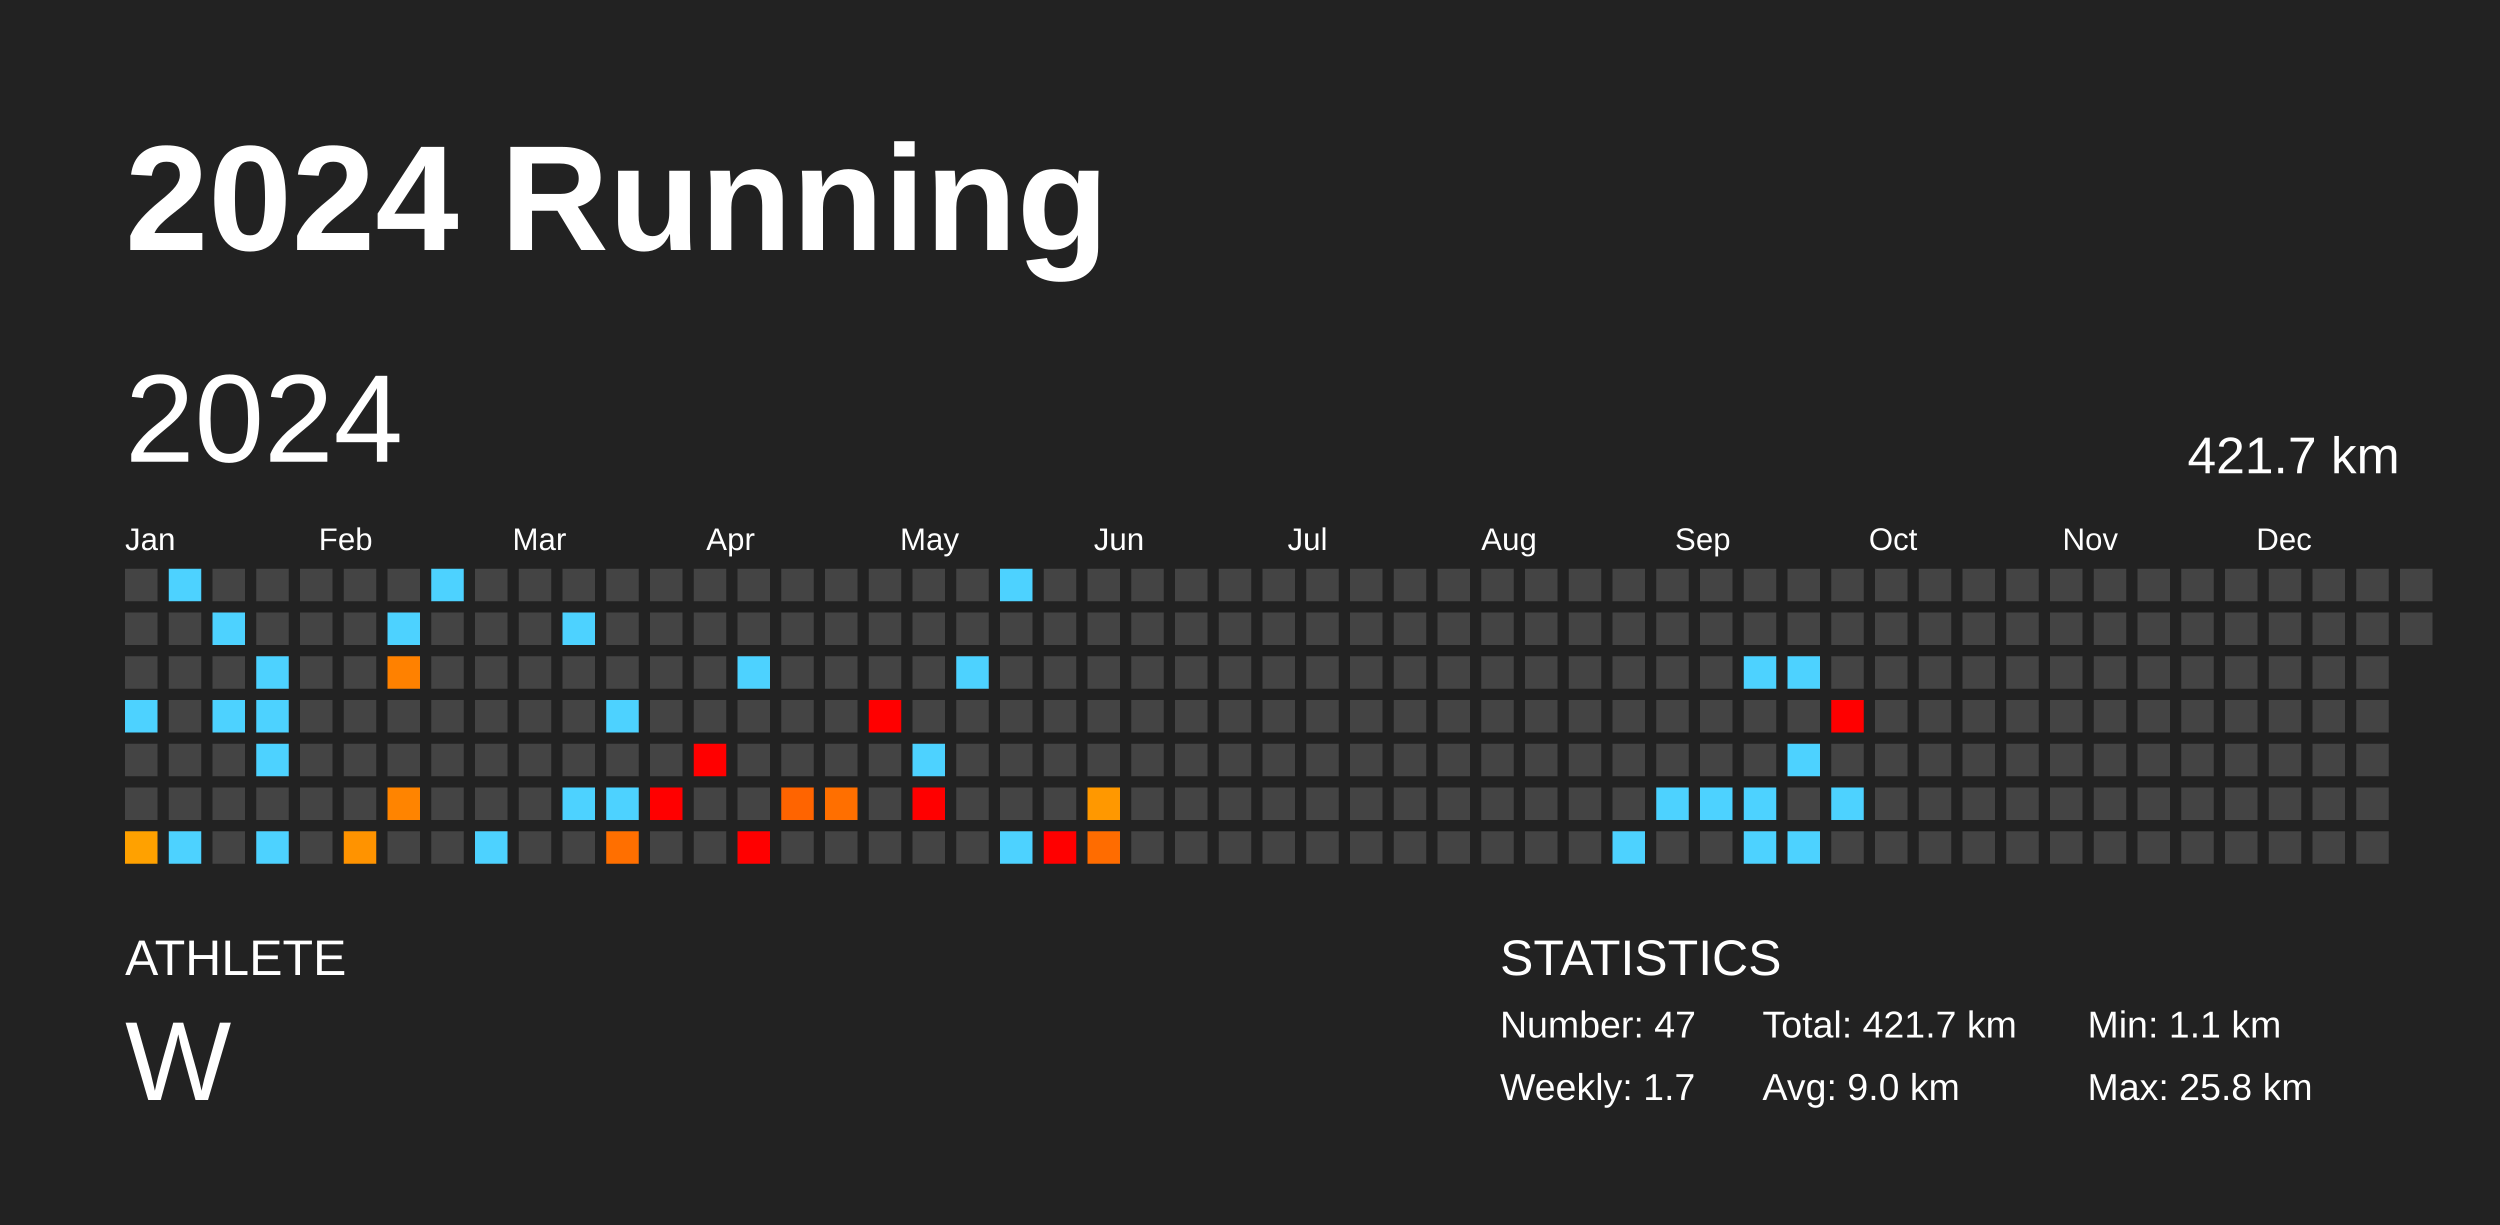
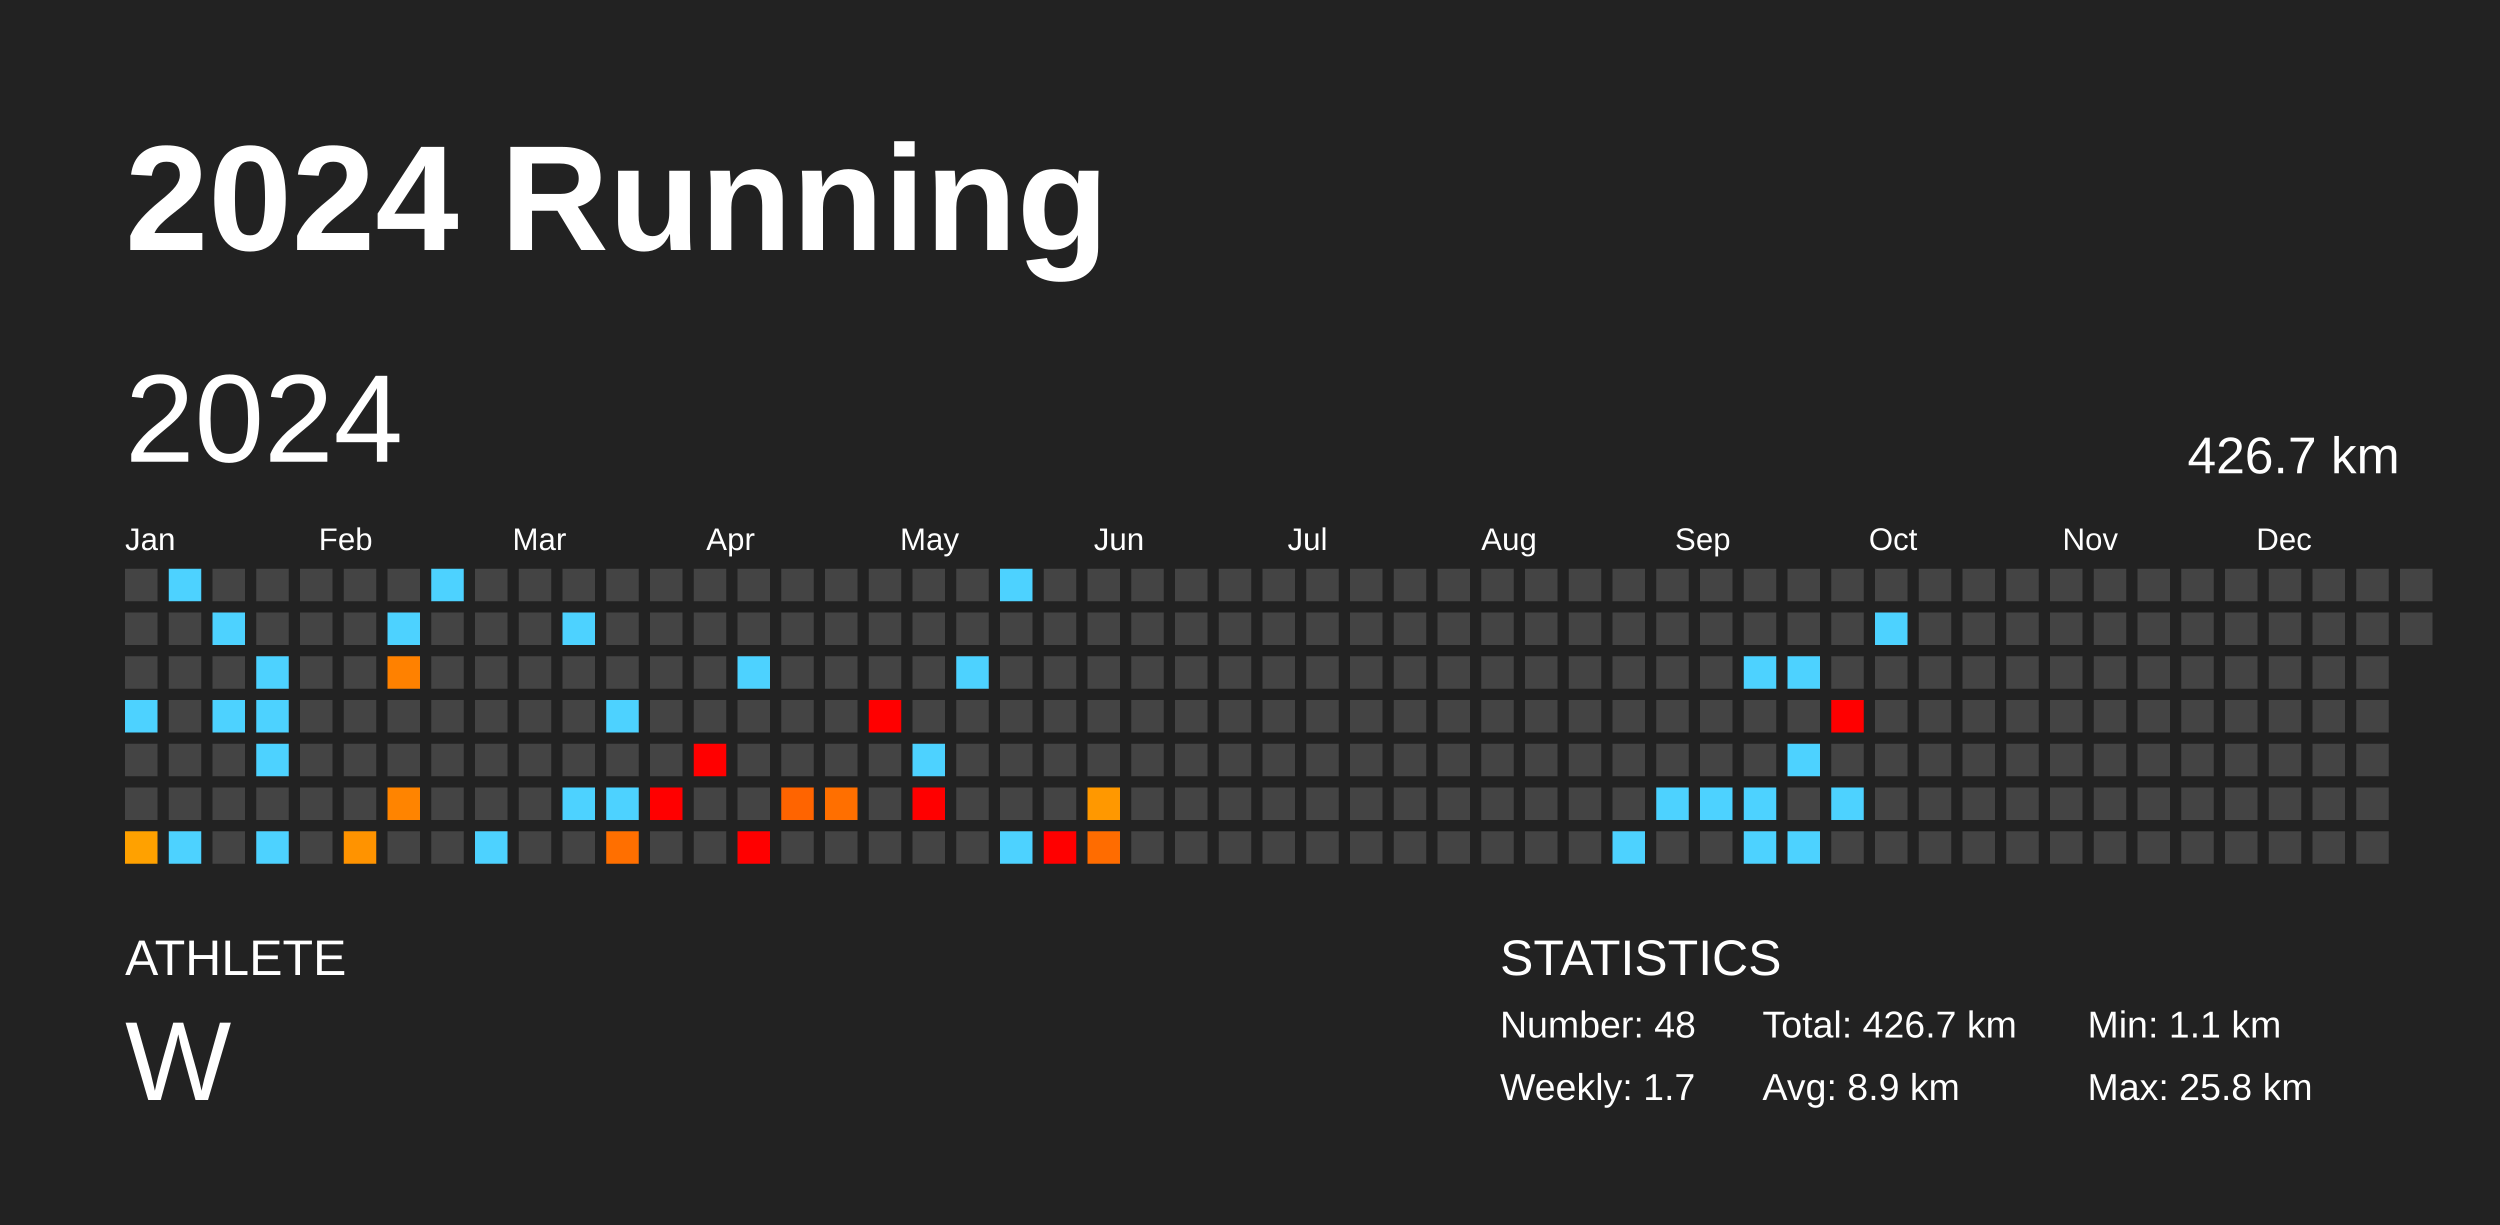
<svg xmlns="http://www.w3.org/2000/svg" baseProfile="full" height="98mm" version="1.1" viewBox="0,0,200,98" width="200mm">
  <defs />
  <rect fill="#222222" height="98" width="200" x="0" y="0" />
  <text fill="#FFFFFF" style="font-size:12px; font-family:Arial; font-weight:bold;" x="10" y="20">2024 Running</text>
  <text fill="#FFFFFF" style="font-size:4px; font-family:Arial" x="10" y="78">ATHLETE</text>
  <text fill="#FFFFFF" style="font-size:9px; font-family:Arial" x="10" y="88">W</text>
  <text fill="#FFFFFF" style="font-size:4px; font-family:Arial" x="120" y="78">STATISTICS</text>
-   <text fill="#FFFFFF" style="font-size:3px; font-family:Arial" x="120" y="83">Number: 47</text>
+   <text fill="#FFFFFF" style="font-size:3px; font-family:Arial" x="120" y="83">Number: 48</text>
  <text fill="#FFFFFF" style="font-size:3px; font-family:Arial" x="120" y="88">Weekly: 1.7</text>
-   <text fill="#FFFFFF" style="font-size:3px; font-family:Arial" x="141" y="83">Total: 421.7 km</text>
-   <text fill="#FFFFFF" style="font-size:3px; font-family:Arial" x="141" y="88">Avg: 9.0 km</text>
+   <text fill="#FFFFFF" style="font-size:3px; font-family:Arial" x="141" y="83">Total: 426.7 km</text>
+   <text fill="#FFFFFF" style="font-size:3px; font-family:Arial" x="141" y="88">Avg: 8.9 km</text>
  <text fill="#FFFFFF" style="font-size:3px; font-family:Arial" x="167" y="83">Min: 1.1 km</text>
  <text fill="#FFFFFF" style="font-size:3px; font-family:Arial" x="167" y="88">Max: 25.8 km</text>
  <text dominant-baseline="hanging" fill="#FFFFFF" style="font-size:10.0px; font-family:Arial;" x="10" y="30">2024</text>
-   <text dominant-baseline="hanging" fill="#FFFFFF" style="font-size:4.125px; font-family:Arial;" x="175" y="35">421.7 km</text>
+   <text dominant-baseline="hanging" fill="#FFFFFF" style="font-size:4.125px; font-family:Arial;" x="175" y="35">426.7 km</text>
  <text fill="#FFFFFF" style="font-size:2.5px; font-family:Arial" x="10.0" y="44">Jan</text>
  <text fill="#FFFFFF" style="font-size:2.5px; font-family:Arial" x="25.5" y="44">Feb</text>
  <text fill="#FFFFFF" style="font-size:2.5px; font-family:Arial" x="41.0" y="44">Mar</text>
  <text fill="#FFFFFF" style="font-size:2.5px; font-family:Arial" x="56.5" y="44">Apr</text>
  <text fill="#FFFFFF" style="font-size:2.5px; font-family:Arial" x="72.0" y="44">May</text>
  <text fill="#FFFFFF" style="font-size:2.5px; font-family:Arial" x="87.5" y="44">Jun</text>
  <text fill="#FFFFFF" style="font-size:2.5px; font-family:Arial" x="103.0" y="44">Jul</text>
  <text fill="#FFFFFF" style="font-size:2.5px; font-family:Arial" x="118.5" y="44">Aug</text>
  <text fill="#FFFFFF" style="font-size:2.5px; font-family:Arial" x="134.0" y="44">Sep</text>
  <text fill="#FFFFFF" style="font-size:2.5px; font-family:Arial" x="149.5" y="44">Oct</text>
  <text fill="#FFFFFF" style="font-size:2.5px; font-family:Arial" x="165.0" y="44">Nov</text>
  <text fill="#FFFFFF" style="font-size:2.5px; font-family:Arial" x="180.5" y="44">Dec</text>
  <rect fill="#444444" height="2.6" width="2.6" x="10.0" y="45.5" />
  <rect fill="#444444" height="2.6" width="2.6" x="10.0" y="49.0" />
  <rect fill="#444444" height="2.6" width="2.6" x="10.0" y="52.5" />
  <rect fill="#4dd2ff" height="2.6" width="2.6" x="10.0" y="56.0" />
  <rect fill="#444444" height="2.6" width="2.6" x="10.0" y="59.5" />
  <rect fill="#444444" height="2.6" width="2.6" x="10.0" y="63.0" />
  <rect fill="#ffa100" height="2.6" width="2.6" x="10.0" y="66.5" />
  <rect fill="#4dd2ff" height="2.6" width="2.6" x="13.5" y="45.5" />
  <rect fill="#444444" height="2.6" width="2.6" x="13.5" y="49.0" />
  <rect fill="#444444" height="2.6" width="2.6" x="13.5" y="52.5" />
  <rect fill="#444444" height="2.6" width="2.6" x="13.5" y="56.0" />
  <rect fill="#444444" height="2.6" width="2.6" x="13.5" y="59.5" />
  <rect fill="#444444" height="2.6" width="2.6" x="13.5" y="63.0" />
  <rect fill="#4dd2ff" height="2.6" width="2.6" x="13.5" y="66.5" />
  <rect fill="#444444" height="2.6" width="2.6" x="17.0" y="45.5" />
  <rect fill="#4dd2ff" height="2.6" width="2.6" x="17.0" y="49.0" />
  <rect fill="#444444" height="2.6" width="2.6" x="17.0" y="52.5" />
  <rect fill="#4dd2ff" height="2.6" width="2.6" x="17.0" y="56.0" />
  <rect fill="#444444" height="2.6" width="2.6" x="17.0" y="59.5" />
  <rect fill="#444444" height="2.6" width="2.6" x="17.0" y="63.0" />
  <rect fill="#444444" height="2.6" width="2.6" x="17.0" y="66.5" />
  <rect fill="#444444" height="2.6" width="2.6" x="20.5" y="45.5" />
  <rect fill="#444444" height="2.6" width="2.6" x="20.5" y="49.0" />
  <rect fill="#4dd2ff" height="2.6" width="2.6" x="20.5" y="52.5" />
  <rect fill="#4dd2ff" height="2.6" width="2.6" x="20.5" y="56.0" />
  <rect fill="#4dd2ff" height="2.6" width="2.6" x="20.5" y="59.5" />
  <rect fill="#444444" height="2.6" width="2.6" x="20.5" y="63.0" />
  <rect fill="#4dd2ff" height="2.6" width="2.6" x="20.5" y="66.5" />
  <rect fill="#444444" height="2.6" width="2.6" x="24.0" y="45.5" />
  <rect fill="#444444" height="2.6" width="2.6" x="24.0" y="49.0" />
  <rect fill="#444444" height="2.6" width="2.6" x="24.0" y="52.5" />
  <rect fill="#444444" height="2.6" width="2.6" x="24.0" y="56.0" />
  <rect fill="#444444" height="2.6" width="2.6" x="24.0" y="59.5" />
  <rect fill="#444444" height="2.6" width="2.6" x="24.0" y="63.0" />
  <rect fill="#444444" height="2.6" width="2.6" x="24.0" y="66.5" />
  <rect fill="#444444" height="2.6" width="2.6" x="27.5" y="45.5" />
  <rect fill="#444444" height="2.6" width="2.6" x="27.5" y="49.0" />
  <rect fill="#444444" height="2.6" width="2.6" x="27.5" y="52.5" />
  <rect fill="#444444" height="2.6" width="2.6" x="27.5" y="56.0" />
  <rect fill="#444444" height="2.6" width="2.6" x="27.5" y="59.5" />
  <rect fill="#444444" height="2.6" width="2.6" x="27.5" y="63.0" />
  <rect fill="#ff9300" height="2.6" width="2.6" x="27.5" y="66.5" />
  <rect fill="#444444" height="2.6" width="2.6" x="31.0" y="45.5" />
  <rect fill="#4dd2ff" height="2.6" width="2.6" x="31.0" y="49.0" />
  <rect fill="#ff8100" height="2.6" width="2.6" x="31.0" y="52.5" />
  <rect fill="#444444" height="2.6" width="2.6" x="31.0" y="56.0" />
  <rect fill="#444444" height="2.6" width="2.6" x="31.0" y="59.5" />
  <rect fill="#ff8400" height="2.6" width="2.6" x="31.0" y="63.0" />
  <rect fill="#444444" height="2.6" width="2.6" x="31.0" y="66.5" />
  <rect fill="#4dd2ff" height="2.6" width="2.6" x="34.5" y="45.5" />
  <rect fill="#444444" height="2.6" width="2.6" x="34.5" y="49.0" />
  <rect fill="#444444" height="2.6" width="2.6" x="34.5" y="52.5" />
  <rect fill="#444444" height="2.6" width="2.6" x="34.5" y="56.0" />
  <rect fill="#444444" height="2.6" width="2.6" x="34.5" y="59.5" />
  <rect fill="#444444" height="2.6" width="2.6" x="34.5" y="63.0" />
  <rect fill="#444444" height="2.6" width="2.6" x="34.5" y="66.5" />
  <rect fill="#444444" height="2.6" width="2.6" x="38.0" y="45.5" />
  <rect fill="#444444" height="2.6" width="2.6" x="38.0" y="49.0" />
  <rect fill="#444444" height="2.6" width="2.6" x="38.0" y="52.5" />
  <rect fill="#444444" height="2.6" width="2.6" x="38.0" y="56.0" />
  <rect fill="#444444" height="2.6" width="2.6" x="38.0" y="59.5" />
  <rect fill="#444444" height="2.6" width="2.6" x="38.0" y="63.0" />
  <rect fill="#4dd2ff" height="2.6" width="2.6" x="38.0" y="66.5" />
  <rect fill="#444444" height="2.6" width="2.6" x="41.5" y="45.5" />
  <rect fill="#444444" height="2.6" width="2.6" x="41.5" y="49.0" />
  <rect fill="#444444" height="2.6" width="2.6" x="41.5" y="52.5" />
  <rect fill="#444444" height="2.6" width="2.6" x="41.5" y="56.0" />
  <rect fill="#444444" height="2.6" width="2.6" x="41.5" y="59.5" />
  <rect fill="#444444" height="2.6" width="2.6" x="41.5" y="63.0" />
  <rect fill="#444444" height="2.6" width="2.6" x="41.5" y="66.5" />
  <rect fill="#444444" height="2.6" width="2.6" x="45.0" y="45.5" />
  <rect fill="#4dd2ff" height="2.6" width="2.6" x="45.0" y="49.0" />
  <rect fill="#444444" height="2.6" width="2.6" x="45.0" y="52.5" />
  <rect fill="#444444" height="2.6" width="2.6" x="45.0" y="56.0" />
  <rect fill="#444444" height="2.6" width="2.6" x="45.0" y="59.5" />
  <rect fill="#4dd2ff" height="2.6" width="2.6" x="45.0" y="63.0" />
  <rect fill="#444444" height="2.6" width="2.6" x="45.0" y="66.5" />
  <rect fill="#444444" height="2.6" width="2.6" x="48.5" y="45.5" />
  <rect fill="#444444" height="2.6" width="2.6" x="48.5" y="49.0" />
  <rect fill="#444444" height="2.6" width="2.6" x="48.5" y="52.5" />
  <rect fill="#4dd2ff" height="2.6" width="2.6" x="48.5" y="56.0" />
  <rect fill="#444444" height="2.6" width="2.6" x="48.5" y="59.5" />
  <rect fill="#4dd2ff" height="2.6" width="2.6" x="48.5" y="63.0" />
  <rect fill="#ff6f00" height="2.6" width="2.6" x="48.5" y="66.5" />
  <rect fill="#444444" height="2.6" width="2.6" x="52.0" y="45.5" />
  <rect fill="#444444" height="2.6" width="2.6" x="52.0" y="49.0" />
  <rect fill="#444444" height="2.6" width="2.6" x="52.0" y="52.5" />
  <rect fill="#444444" height="2.6" width="2.6" x="52.0" y="56.0" />
  <rect fill="#444444" height="2.6" width="2.6" x="52.0" y="59.5" />
  <rect fill="red" height="2.6" width="2.6" x="52.0" y="63.0" />
  <rect fill="#444444" height="2.6" width="2.6" x="52.0" y="66.5" />
  <rect fill="#444444" height="2.6" width="2.6" x="55.5" y="45.5" />
  <rect fill="#444444" height="2.6" width="2.6" x="55.5" y="49.0" />
  <rect fill="#444444" height="2.6" width="2.6" x="55.5" y="52.5" />
  <rect fill="#444444" height="2.6" width="2.6" x="55.5" y="56.0" />
  <rect fill="red" height="2.6" width="2.6" x="55.5" y="59.5" />
  <rect fill="#444444" height="2.6" width="2.6" x="55.5" y="63.0" />
  <rect fill="#444444" height="2.6" width="2.6" x="55.5" y="66.5" />
  <rect fill="#444444" height="2.6" width="2.6" x="59.0" y="45.5" />
  <rect fill="#444444" height="2.6" width="2.6" x="59.0" y="49.0" />
  <rect fill="#4dd2ff" height="2.6" width="2.6" x="59.0" y="52.5" />
  <rect fill="#444444" height="2.6" width="2.6" x="59.0" y="56.0" />
  <rect fill="#444444" height="2.6" width="2.6" x="59.0" y="59.5" />
  <rect fill="#444444" height="2.6" width="2.6" x="59.0" y="63.0" />
  <rect fill="red" height="2.6" width="2.6" x="59.0" y="66.5" />
  <rect fill="#444444" height="2.6" width="2.6" x="62.5" y="45.5" />
  <rect fill="#444444" height="2.6" width="2.6" x="62.5" y="49.0" />
  <rect fill="#444444" height="2.6" width="2.6" x="62.5" y="52.5" />
  <rect fill="#444444" height="2.6" width="2.6" x="62.5" y="56.0" />
  <rect fill="#444444" height="2.6" width="2.6" x="62.5" y="59.5" />
  <rect fill="#ff6400" height="2.6" width="2.6" x="62.5" y="63.0" />
  <rect fill="#444444" height="2.6" width="2.6" x="62.5" y="66.5" />
  <rect fill="#444444" height="2.6" width="2.6" x="66.0" y="45.5" />
  <rect fill="#444444" height="2.6" width="2.6" x="66.0" y="49.0" />
  <rect fill="#444444" height="2.6" width="2.6" x="66.0" y="52.5" />
  <rect fill="#444444" height="2.6" width="2.6" x="66.0" y="56.0" />
  <rect fill="#444444" height="2.6" width="2.6" x="66.0" y="59.5" />
  <rect fill="#ff6f00" height="2.6" width="2.6" x="66.0" y="63.0" />
  <rect fill="#444444" height="2.6" width="2.6" x="66.0" y="66.5" />
  <rect fill="#444444" height="2.6" width="2.6" x="69.5" y="45.5" />
  <rect fill="#444444" height="2.6" width="2.6" x="69.5" y="49.0" />
  <rect fill="#444444" height="2.6" width="2.6" x="69.5" y="52.5" />
  <rect fill="red" height="2.6" width="2.6" x="69.5" y="56.0" />
  <rect fill="#444444" height="2.6" width="2.6" x="69.5" y="59.5" />
  <rect fill="#444444" height="2.6" width="2.6" x="69.5" y="63.0" />
  <rect fill="#444444" height="2.6" width="2.6" x="69.5" y="66.5" />
  <rect fill="#444444" height="2.6" width="2.6" x="73.0" y="45.5" />
  <rect fill="#444444" height="2.6" width="2.6" x="73.0" y="49.0" />
  <rect fill="#444444" height="2.6" width="2.6" x="73.0" y="52.5" />
  <rect fill="#444444" height="2.6" width="2.6" x="73.0" y="56.0" />
  <rect fill="#4dd2ff" height="2.6" width="2.6" x="73.0" y="59.5" />
  <rect fill="red" height="2.6" width="2.6" x="73.0" y="63.0" />
  <rect fill="#444444" height="2.6" width="2.6" x="73.0" y="66.5" />
  <rect fill="#444444" height="2.6" width="2.6" x="76.5" y="45.5" />
  <rect fill="#444444" height="2.6" width="2.6" x="76.5" y="49.0" />
  <rect fill="#4dd2ff" height="2.6" width="2.6" x="76.5" y="52.5" />
  <rect fill="#444444" height="2.6" width="2.6" x="76.5" y="56.0" />
  <rect fill="#444444" height="2.6" width="2.6" x="76.5" y="59.5" />
  <rect fill="#444444" height="2.6" width="2.6" x="76.5" y="63.0" />
  <rect fill="#444444" height="2.6" width="2.6" x="76.5" y="66.5" />
  <rect fill="#4dd2ff" height="2.6" width="2.6" x="80.0" y="45.5" />
  <rect fill="#444444" height="2.6" width="2.6" x="80.0" y="49.0" />
  <rect fill="#444444" height="2.6" width="2.6" x="80.0" y="52.5" />
  <rect fill="#444444" height="2.6" width="2.6" x="80.0" y="56.0" />
  <rect fill="#444444" height="2.6" width="2.6" x="80.0" y="59.5" />
  <rect fill="#444444" height="2.6" width="2.6" x="80.0" y="63.0" />
  <rect fill="#4dd2ff" height="2.6" width="2.6" x="80.0" y="66.5" />
  <rect fill="#444444" height="2.6" width="2.6" x="83.5" y="45.5" />
  <rect fill="#444444" height="2.6" width="2.6" x="83.5" y="49.0" />
  <rect fill="#444444" height="2.6" width="2.6" x="83.5" y="52.5" />
  <rect fill="#444444" height="2.6" width="2.6" x="83.5" y="56.0" />
  <rect fill="#444444" height="2.6" width="2.6" x="83.5" y="59.5" />
  <rect fill="#444444" height="2.6" width="2.6" x="83.5" y="63.0" />
  <rect fill="red" height="2.6" width="2.6" x="83.5" y="66.5" />
  <rect fill="#444444" height="2.6" width="2.6" x="87.0" y="45.5" />
  <rect fill="#444444" height="2.6" width="2.6" x="87.0" y="49.0" />
  <rect fill="#444444" height="2.6" width="2.6" x="87.0" y="52.5" />
  <rect fill="#444444" height="2.6" width="2.6" x="87.0" y="56.0" />
  <rect fill="#444444" height="2.6" width="2.6" x="87.0" y="59.5" />
  <rect fill="#ff9800" height="2.6" width="2.6" x="87.0" y="63.0" />
  <rect fill="#ff6c00" height="2.6" width="2.6" x="87.0" y="66.5" />
  <rect fill="#444444" height="2.6" width="2.6" x="90.5" y="45.5" />
  <rect fill="#444444" height="2.6" width="2.6" x="90.5" y="49.0" />
  <rect fill="#444444" height="2.6" width="2.6" x="90.5" y="52.5" />
  <rect fill="#444444" height="2.6" width="2.6" x="90.5" y="56.0" />
  <rect fill="#444444" height="2.6" width="2.6" x="90.5" y="59.5" />
  <rect fill="#444444" height="2.6" width="2.6" x="90.5" y="63.0" />
  <rect fill="#444444" height="2.6" width="2.6" x="90.5" y="66.5" />
  <rect fill="#444444" height="2.6" width="2.6" x="94.0" y="45.5" />
  <rect fill="#444444" height="2.6" width="2.6" x="94.0" y="49.0" />
  <rect fill="#444444" height="2.6" width="2.6" x="94.0" y="52.5" />
  <rect fill="#444444" height="2.6" width="2.6" x="94.0" y="56.0" />
  <rect fill="#444444" height="2.6" width="2.6" x="94.0" y="59.5" />
  <rect fill="#444444" height="2.6" width="2.6" x="94.0" y="63.0" />
  <rect fill="#444444" height="2.6" width="2.6" x="94.0" y="66.5" />
  <rect fill="#444444" height="2.6" width="2.6" x="97.5" y="45.5" />
  <rect fill="#444444" height="2.6" width="2.6" x="97.5" y="49.0" />
  <rect fill="#444444" height="2.6" width="2.6" x="97.5" y="52.5" />
  <rect fill="#444444" height="2.6" width="2.6" x="97.5" y="56.0" />
  <rect fill="#444444" height="2.6" width="2.6" x="97.5" y="59.5" />
  <rect fill="#444444" height="2.6" width="2.6" x="97.5" y="63.0" />
  <rect fill="#444444" height="2.6" width="2.6" x="97.5" y="66.5" />
  <rect fill="#444444" height="2.6" width="2.6" x="101.0" y="45.5" />
  <rect fill="#444444" height="2.6" width="2.6" x="101.0" y="49.0" />
  <rect fill="#444444" height="2.6" width="2.6" x="101.0" y="52.5" />
  <rect fill="#444444" height="2.6" width="2.6" x="101.0" y="56.0" />
  <rect fill="#444444" height="2.6" width="2.6" x="101.0" y="59.5" />
  <rect fill="#444444" height="2.6" width="2.6" x="101.0" y="63.0" />
  <rect fill="#444444" height="2.6" width="2.6" x="101.0" y="66.5" />
  <rect fill="#444444" height="2.6" width="2.6" x="104.5" y="45.5" />
  <rect fill="#444444" height="2.6" width="2.6" x="104.5" y="49.0" />
  <rect fill="#444444" height="2.6" width="2.6" x="104.5" y="52.5" />
  <rect fill="#444444" height="2.6" width="2.6" x="104.5" y="56.0" />
  <rect fill="#444444" height="2.6" width="2.6" x="104.5" y="59.5" />
  <rect fill="#444444" height="2.6" width="2.6" x="104.5" y="63.0" />
  <rect fill="#444444" height="2.6" width="2.6" x="104.5" y="66.5" />
  <rect fill="#444444" height="2.6" width="2.6" x="108.0" y="45.5" />
  <rect fill="#444444" height="2.6" width="2.6" x="108.0" y="49.0" />
  <rect fill="#444444" height="2.6" width="2.6" x="108.0" y="52.5" />
  <rect fill="#444444" height="2.6" width="2.6" x="108.0" y="56.0" />
  <rect fill="#444444" height="2.6" width="2.6" x="108.0" y="59.5" />
  <rect fill="#444444" height="2.6" width="2.6" x="108.0" y="63.0" />
  <rect fill="#444444" height="2.6" width="2.6" x="108.0" y="66.5" />
  <rect fill="#444444" height="2.6" width="2.6" x="111.5" y="45.5" />
  <rect fill="#444444" height="2.6" width="2.6" x="111.5" y="49.0" />
  <rect fill="#444444" height="2.6" width="2.6" x="111.5" y="52.5" />
  <rect fill="#444444" height="2.6" width="2.6" x="111.5" y="56.0" />
  <rect fill="#444444" height="2.6" width="2.6" x="111.5" y="59.5" />
  <rect fill="#444444" height="2.6" width="2.6" x="111.5" y="63.0" />
  <rect fill="#444444" height="2.6" width="2.6" x="111.5" y="66.5" />
  <rect fill="#444444" height="2.6" width="2.6" x="115.0" y="45.5" />
  <rect fill="#444444" height="2.6" width="2.6" x="115.0" y="49.0" />
  <rect fill="#444444" height="2.6" width="2.6" x="115.0" y="52.5" />
  <rect fill="#444444" height="2.6" width="2.6" x="115.0" y="56.0" />
  <rect fill="#444444" height="2.6" width="2.6" x="115.0" y="59.5" />
  <rect fill="#444444" height="2.6" width="2.6" x="115.0" y="63.0" />
  <rect fill="#444444" height="2.6" width="2.6" x="115.0" y="66.5" />
  <rect fill="#444444" height="2.6" width="2.6" x="118.5" y="45.5" />
  <rect fill="#444444" height="2.6" width="2.6" x="118.5" y="49.0" />
  <rect fill="#444444" height="2.6" width="2.6" x="118.5" y="52.5" />
  <rect fill="#444444" height="2.6" width="2.6" x="118.5" y="56.0" />
  <rect fill="#444444" height="2.6" width="2.6" x="118.5" y="59.5" />
  <rect fill="#444444" height="2.6" width="2.6" x="118.5" y="63.0" />
  <rect fill="#444444" height="2.6" width="2.6" x="118.5" y="66.5" />
  <rect fill="#444444" height="2.6" width="2.6" x="122.0" y="45.5" />
  <rect fill="#444444" height="2.6" width="2.6" x="122.0" y="49.0" />
  <rect fill="#444444" height="2.6" width="2.6" x="122.0" y="52.5" />
  <rect fill="#444444" height="2.6" width="2.6" x="122.0" y="56.0" />
  <rect fill="#444444" height="2.6" width="2.6" x="122.0" y="59.5" />
  <rect fill="#444444" height="2.6" width="2.6" x="122.0" y="63.0" />
  <rect fill="#444444" height="2.6" width="2.6" x="122.0" y="66.5" />
  <rect fill="#444444" height="2.6" width="2.6" x="125.5" y="45.5" />
  <rect fill="#444444" height="2.6" width="2.6" x="125.5" y="49.0" />
  <rect fill="#444444" height="2.6" width="2.6" x="125.5" y="52.5" />
  <rect fill="#444444" height="2.6" width="2.6" x="125.5" y="56.0" />
  <rect fill="#444444" height="2.6" width="2.6" x="125.5" y="59.5" />
  <rect fill="#444444" height="2.6" width="2.6" x="125.5" y="63.0" />
  <rect fill="#444444" height="2.6" width="2.6" x="125.5" y="66.5" />
  <rect fill="#444444" height="2.6" width="2.6" x="129.0" y="45.5" />
  <rect fill="#444444" height="2.6" width="2.6" x="129.0" y="49.0" />
  <rect fill="#444444" height="2.6" width="2.6" x="129.0" y="52.5" />
  <rect fill="#444444" height="2.6" width="2.6" x="129.0" y="56.0" />
  <rect fill="#444444" height="2.6" width="2.6" x="129.0" y="59.5" />
  <rect fill="#444444" height="2.6" width="2.6" x="129.0" y="63.0" />
  <rect fill="#4dd2ff" height="2.6" width="2.6" x="129.0" y="66.5" />
  <rect fill="#444444" height="2.6" width="2.6" x="132.5" y="45.5" />
  <rect fill="#444444" height="2.6" width="2.6" x="132.5" y="49.0" />
  <rect fill="#444444" height="2.6" width="2.6" x="132.5" y="52.5" />
  <rect fill="#444444" height="2.6" width="2.6" x="132.5" y="56.0" />
  <rect fill="#444444" height="2.6" width="2.6" x="132.5" y="59.5" />
  <rect fill="#4dd2ff" height="2.6" width="2.6" x="132.5" y="63.0" />
  <rect fill="#444444" height="2.6" width="2.6" x="132.5" y="66.5" />
  <rect fill="#444444" height="2.6" width="2.6" x="136.0" y="45.5" />
  <rect fill="#444444" height="2.6" width="2.6" x="136.0" y="49.0" />
  <rect fill="#444444" height="2.6" width="2.6" x="136.0" y="52.5" />
  <rect fill="#444444" height="2.6" width="2.6" x="136.0" y="56.0" />
  <rect fill="#444444" height="2.6" width="2.6" x="136.0" y="59.5" />
  <rect fill="#4dd2ff" height="2.6" width="2.6" x="136.0" y="63.0" />
  <rect fill="#444444" height="2.6" width="2.6" x="136.0" y="66.5" />
  <rect fill="#444444" height="2.6" width="2.6" x="139.5" y="45.5" />
  <rect fill="#444444" height="2.6" width="2.6" x="139.5" y="49.0" />
  <rect fill="#4dd2ff" height="2.6" width="2.6" x="139.5" y="52.5" />
  <rect fill="#444444" height="2.6" width="2.6" x="139.5" y="56.0" />
  <rect fill="#444444" height="2.6" width="2.6" x="139.5" y="59.5" />
  <rect fill="#4dd2ff" height="2.6" width="2.6" x="139.5" y="63.0" />
  <rect fill="#4dd2ff" height="2.6" width="2.6" x="139.5" y="66.5" />
  <rect fill="#444444" height="2.6" width="2.6" x="143.0" y="45.5" />
  <rect fill="#444444" height="2.6" width="2.6" x="143.0" y="49.0" />
  <rect fill="#4dd2ff" height="2.6" width="2.6" x="143.0" y="52.5" />
  <rect fill="#444444" height="2.6" width="2.6" x="143.0" y="56.0" />
  <rect fill="#4dd2ff" height="2.6" width="2.6" x="143.0" y="59.5" />
  <rect fill="#444444" height="2.6" width="2.6" x="143.0" y="63.0" />
  <rect fill="#4dd2ff" height="2.6" width="2.6" x="143.0" y="66.5" />
  <rect fill="#444444" height="2.6" width="2.6" x="146.5" y="45.5" />
  <rect fill="#444444" height="2.6" width="2.6" x="146.5" y="49.0" />
  <rect fill="#444444" height="2.6" width="2.6" x="146.5" y="52.5" />
  <rect fill="red" height="2.6" width="2.6" x="146.5" y="56.0" />
  <rect fill="#444444" height="2.6" width="2.6" x="146.5" y="59.5" />
  <rect fill="#4dd2ff" height="2.6" width="2.6" x="146.5" y="63.0" />
  <rect fill="#444444" height="2.6" width="2.6" x="146.5" y="66.5" />
  <rect fill="#444444" height="2.6" width="2.6" x="150.0" y="45.5" />
-   <rect fill="#444444" height="2.6" width="2.6" x="150.0" y="49.0" />
+   <rect fill="#4dd2ff" height="2.6" width="2.6" x="150.0" y="49.0" />
  <rect fill="#444444" height="2.6" width="2.6" x="150.0" y="52.5" />
  <rect fill="#444444" height="2.6" width="2.6" x="150.0" y="56.0" />
  <rect fill="#444444" height="2.6" width="2.6" x="150.0" y="59.5" />
  <rect fill="#444444" height="2.6" width="2.6" x="150.0" y="63.0" />
  <rect fill="#444444" height="2.6" width="2.6" x="150.0" y="66.5" />
  <rect fill="#444444" height="2.6" width="2.6" x="153.5" y="45.5" />
  <rect fill="#444444" height="2.6" width="2.6" x="153.5" y="49.0" />
  <rect fill="#444444" height="2.6" width="2.6" x="153.5" y="52.5" />
  <rect fill="#444444" height="2.6" width="2.6" x="153.5" y="56.0" />
  <rect fill="#444444" height="2.6" width="2.6" x="153.5" y="59.5" />
  <rect fill="#444444" height="2.6" width="2.6" x="153.5" y="63.0" />
  <rect fill="#444444" height="2.6" width="2.6" x="153.5" y="66.5" />
  <rect fill="#444444" height="2.6" width="2.6" x="157.0" y="45.5" />
  <rect fill="#444444" height="2.6" width="2.6" x="157.0" y="49.0" />
  <rect fill="#444444" height="2.6" width="2.6" x="157.0" y="52.5" />
  <rect fill="#444444" height="2.6" width="2.6" x="157.0" y="56.0" />
  <rect fill="#444444" height="2.6" width="2.6" x="157.0" y="59.5" />
  <rect fill="#444444" height="2.6" width="2.6" x="157.0" y="63.0" />
  <rect fill="#444444" height="2.6" width="2.6" x="157.0" y="66.5" />
  <rect fill="#444444" height="2.6" width="2.6" x="160.5" y="45.5" />
  <rect fill="#444444" height="2.6" width="2.6" x="160.5" y="49.0" />
  <rect fill="#444444" height="2.6" width="2.6" x="160.5" y="52.5" />
  <rect fill="#444444" height="2.6" width="2.6" x="160.5" y="56.0" />
  <rect fill="#444444" height="2.6" width="2.6" x="160.5" y="59.5" />
  <rect fill="#444444" height="2.6" width="2.6" x="160.5" y="63.0" />
  <rect fill="#444444" height="2.6" width="2.6" x="160.5" y="66.5" />
  <rect fill="#444444" height="2.6" width="2.6" x="164.0" y="45.5" />
  <rect fill="#444444" height="2.6" width="2.6" x="164.0" y="49.0" />
  <rect fill="#444444" height="2.6" width="2.6" x="164.0" y="52.5" />
  <rect fill="#444444" height="2.6" width="2.6" x="164.0" y="56.0" />
  <rect fill="#444444" height="2.6" width="2.6" x="164.0" y="59.5" />
  <rect fill="#444444" height="2.6" width="2.6" x="164.0" y="63.0" />
  <rect fill="#444444" height="2.6" width="2.6" x="164.0" y="66.5" />
  <rect fill="#444444" height="2.6" width="2.6" x="167.5" y="45.5" />
  <rect fill="#444444" height="2.6" width="2.6" x="167.5" y="49.0" />
  <rect fill="#444444" height="2.6" width="2.6" x="167.5" y="52.5" />
  <rect fill="#444444" height="2.6" width="2.6" x="167.5" y="56.0" />
  <rect fill="#444444" height="2.6" width="2.6" x="167.5" y="59.5" />
  <rect fill="#444444" height="2.6" width="2.6" x="167.5" y="63.0" />
  <rect fill="#444444" height="2.6" width="2.6" x="167.5" y="66.5" />
  <rect fill="#444444" height="2.6" width="2.6" x="171.0" y="45.5" />
  <rect fill="#444444" height="2.6" width="2.6" x="171.0" y="49.0" />
  <rect fill="#444444" height="2.6" width="2.6" x="171.0" y="52.5" />
  <rect fill="#444444" height="2.6" width="2.6" x="171.0" y="56.0" />
  <rect fill="#444444" height="2.6" width="2.6" x="171.0" y="59.5" />
  <rect fill="#444444" height="2.6" width="2.6" x="171.0" y="63.0" />
  <rect fill="#444444" height="2.6" width="2.6" x="171.0" y="66.5" />
  <rect fill="#444444" height="2.6" width="2.6" x="174.5" y="45.5" />
  <rect fill="#444444" height="2.6" width="2.6" x="174.5" y="49.0" />
  <rect fill="#444444" height="2.6" width="2.6" x="174.5" y="52.5" />
  <rect fill="#444444" height="2.6" width="2.6" x="174.5" y="56.0" />
  <rect fill="#444444" height="2.6" width="2.6" x="174.5" y="59.5" />
  <rect fill="#444444" height="2.6" width="2.6" x="174.5" y="63.0" />
  <rect fill="#444444" height="2.6" width="2.6" x="174.5" y="66.5" />
  <rect fill="#444444" height="2.6" width="2.6" x="178.0" y="45.5" />
  <rect fill="#444444" height="2.6" width="2.6" x="178.0" y="49.0" />
  <rect fill="#444444" height="2.6" width="2.6" x="178.0" y="52.5" />
  <rect fill="#444444" height="2.6" width="2.6" x="178.0" y="56.0" />
  <rect fill="#444444" height="2.6" width="2.6" x="178.0" y="59.5" />
  <rect fill="#444444" height="2.6" width="2.6" x="178.0" y="63.0" />
  <rect fill="#444444" height="2.6" width="2.6" x="178.0" y="66.5" />
  <rect fill="#444444" height="2.6" width="2.6" x="181.5" y="45.5" />
  <rect fill="#444444" height="2.6" width="2.6" x="181.5" y="49.0" />
  <rect fill="#444444" height="2.6" width="2.6" x="181.5" y="52.5" />
  <rect fill="#444444" height="2.6" width="2.6" x="181.5" y="56.0" />
  <rect fill="#444444" height="2.6" width="2.6" x="181.5" y="59.5" />
  <rect fill="#444444" height="2.6" width="2.6" x="181.5" y="63.0" />
  <rect fill="#444444" height="2.6" width="2.6" x="181.5" y="66.5" />
  <rect fill="#444444" height="2.6" width="2.6" x="185.0" y="45.5" />
  <rect fill="#444444" height="2.6" width="2.6" x="185.0" y="49.0" />
  <rect fill="#444444" height="2.6" width="2.6" x="185.0" y="52.5" />
  <rect fill="#444444" height="2.6" width="2.6" x="185.0" y="56.0" />
  <rect fill="#444444" height="2.6" width="2.6" x="185.0" y="59.5" />
  <rect fill="#444444" height="2.6" width="2.6" x="185.0" y="63.0" />
  <rect fill="#444444" height="2.6" width="2.6" x="185.0" y="66.5" />
  <rect fill="#444444" height="2.6" width="2.6" x="188.5" y="45.5" />
  <rect fill="#444444" height="2.6" width="2.6" x="188.5" y="49.0" />
  <rect fill="#444444" height="2.6" width="2.6" x="188.5" y="52.5" />
  <rect fill="#444444" height="2.6" width="2.6" x="188.5" y="56.0" />
  <rect fill="#444444" height="2.6" width="2.6" x="188.5" y="59.5" />
  <rect fill="#444444" height="2.6" width="2.6" x="188.5" y="63.0" />
  <rect fill="#444444" height="2.6" width="2.6" x="188.5" y="66.5" />
  <rect fill="#444444" height="2.6" width="2.6" x="192.0" y="45.5" />
  <rect fill="#444444" height="2.6" width="2.6" x="192.0" y="49.0" />
</svg>
